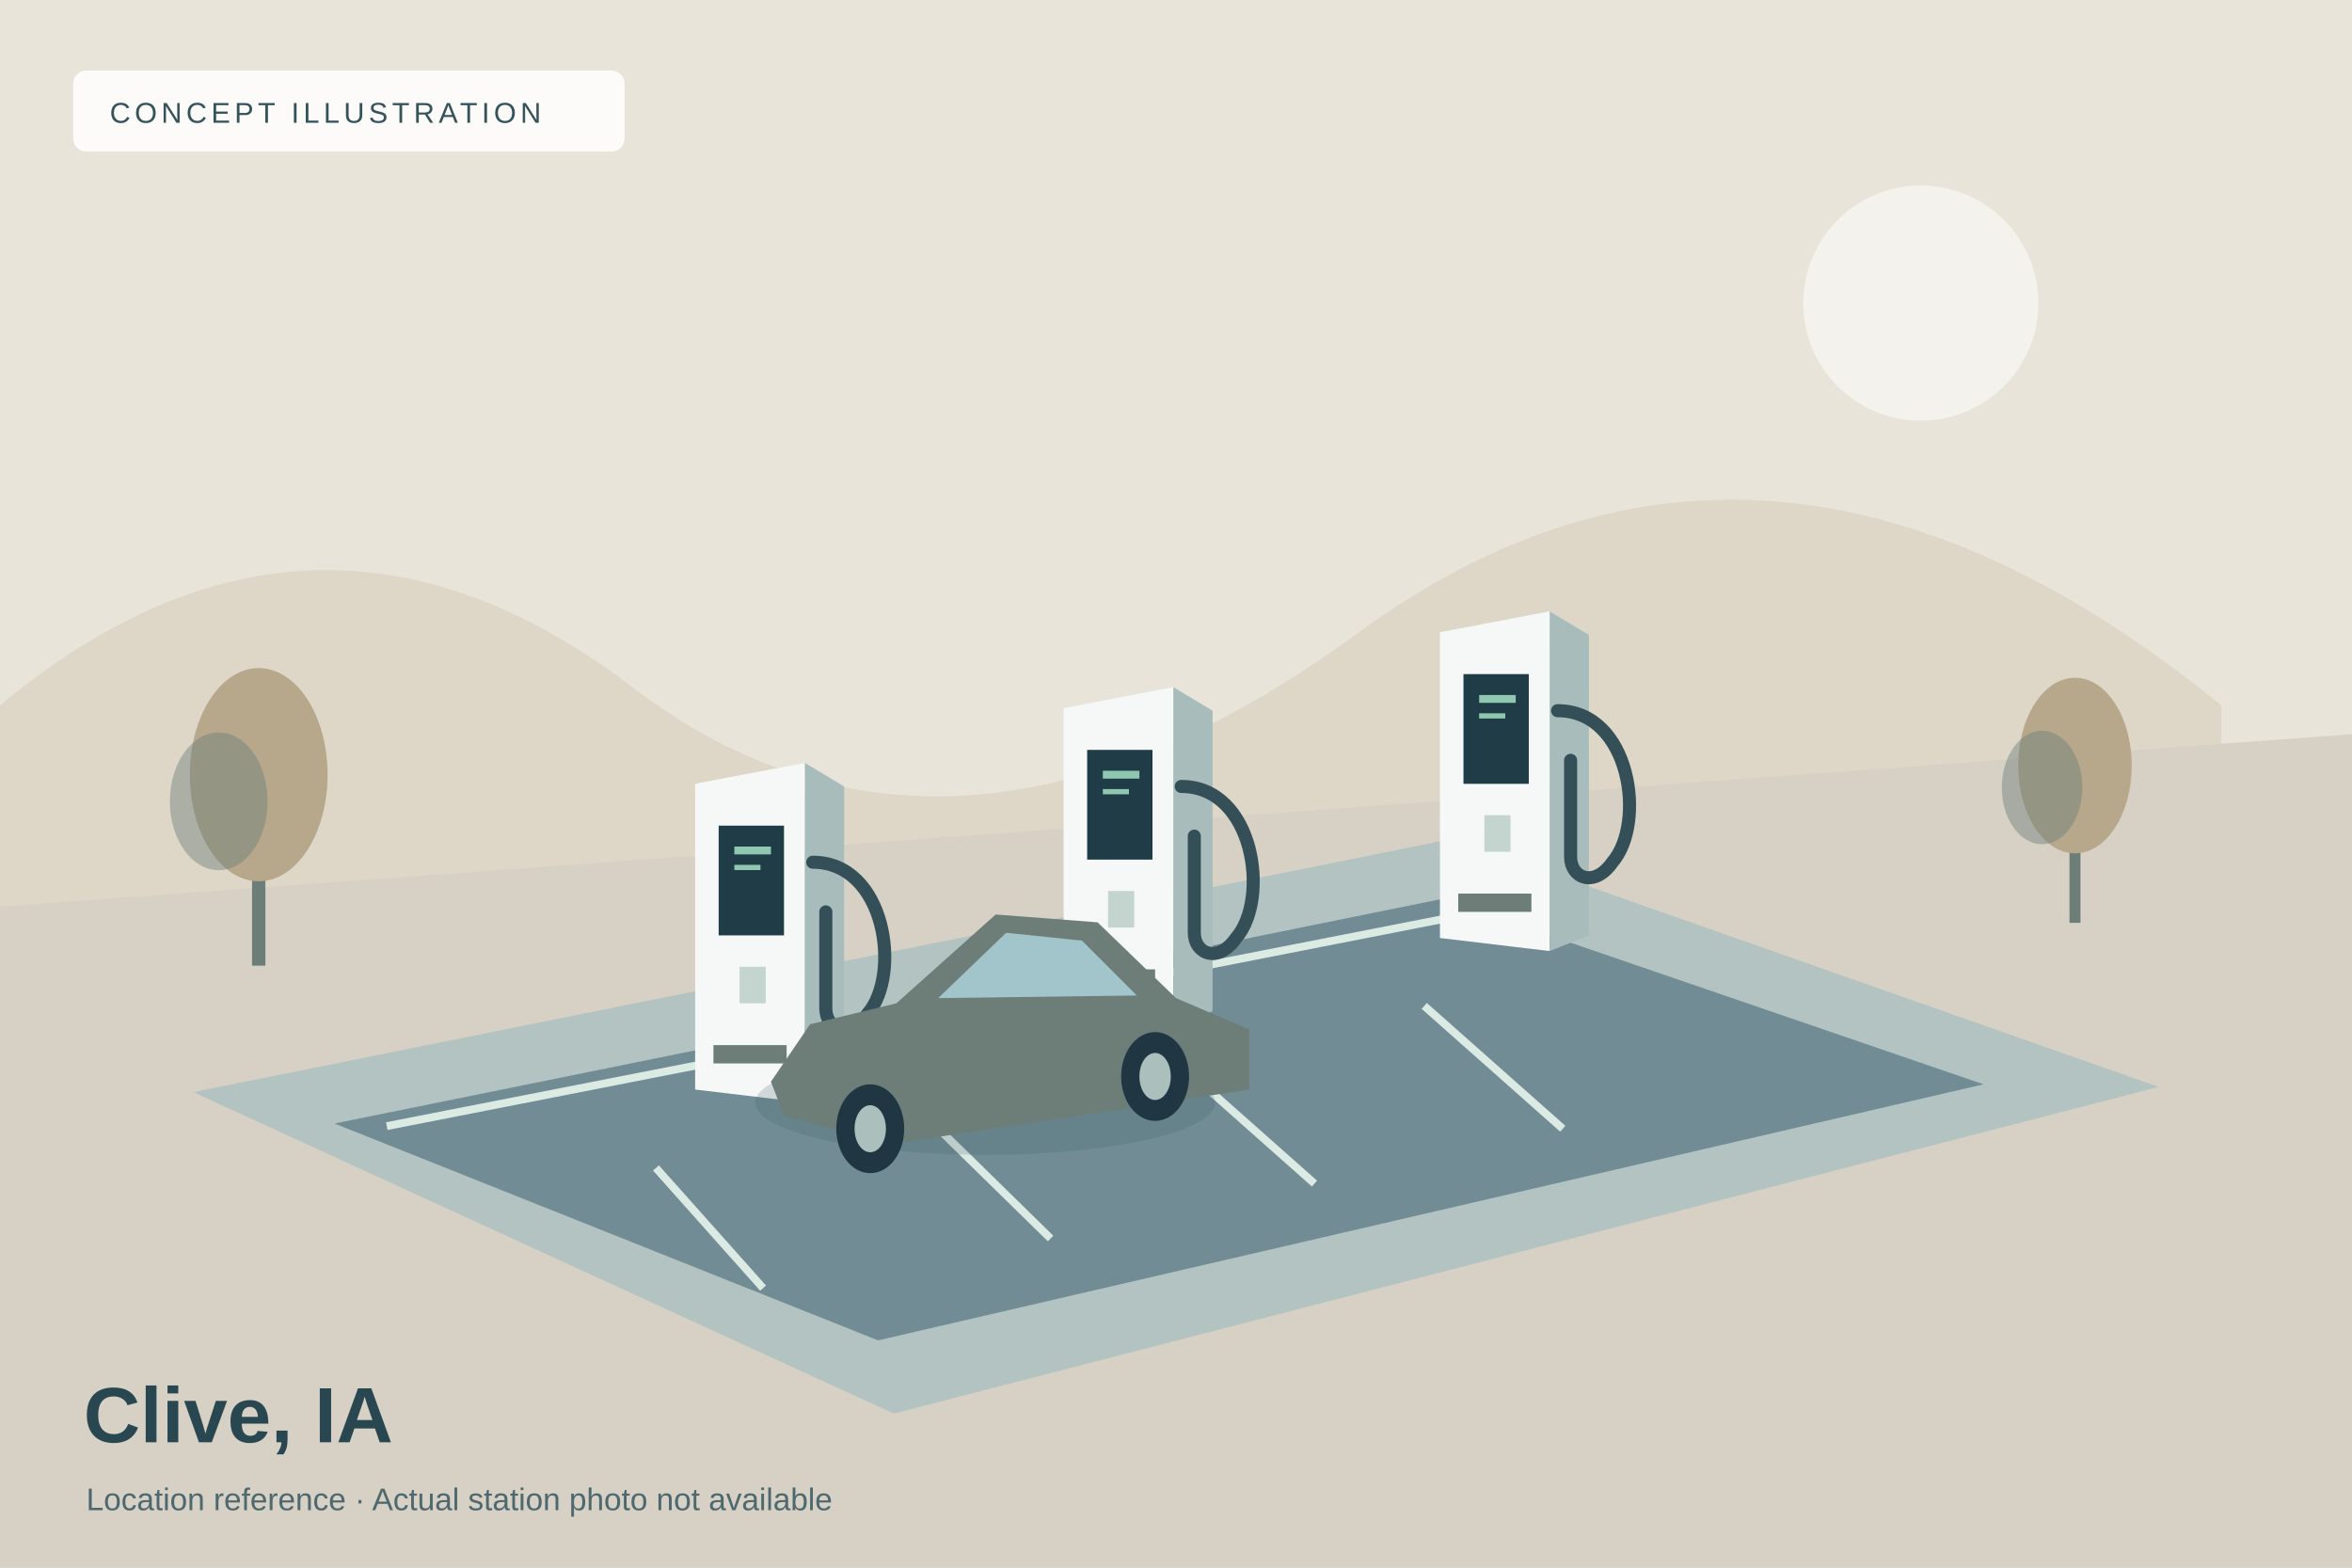
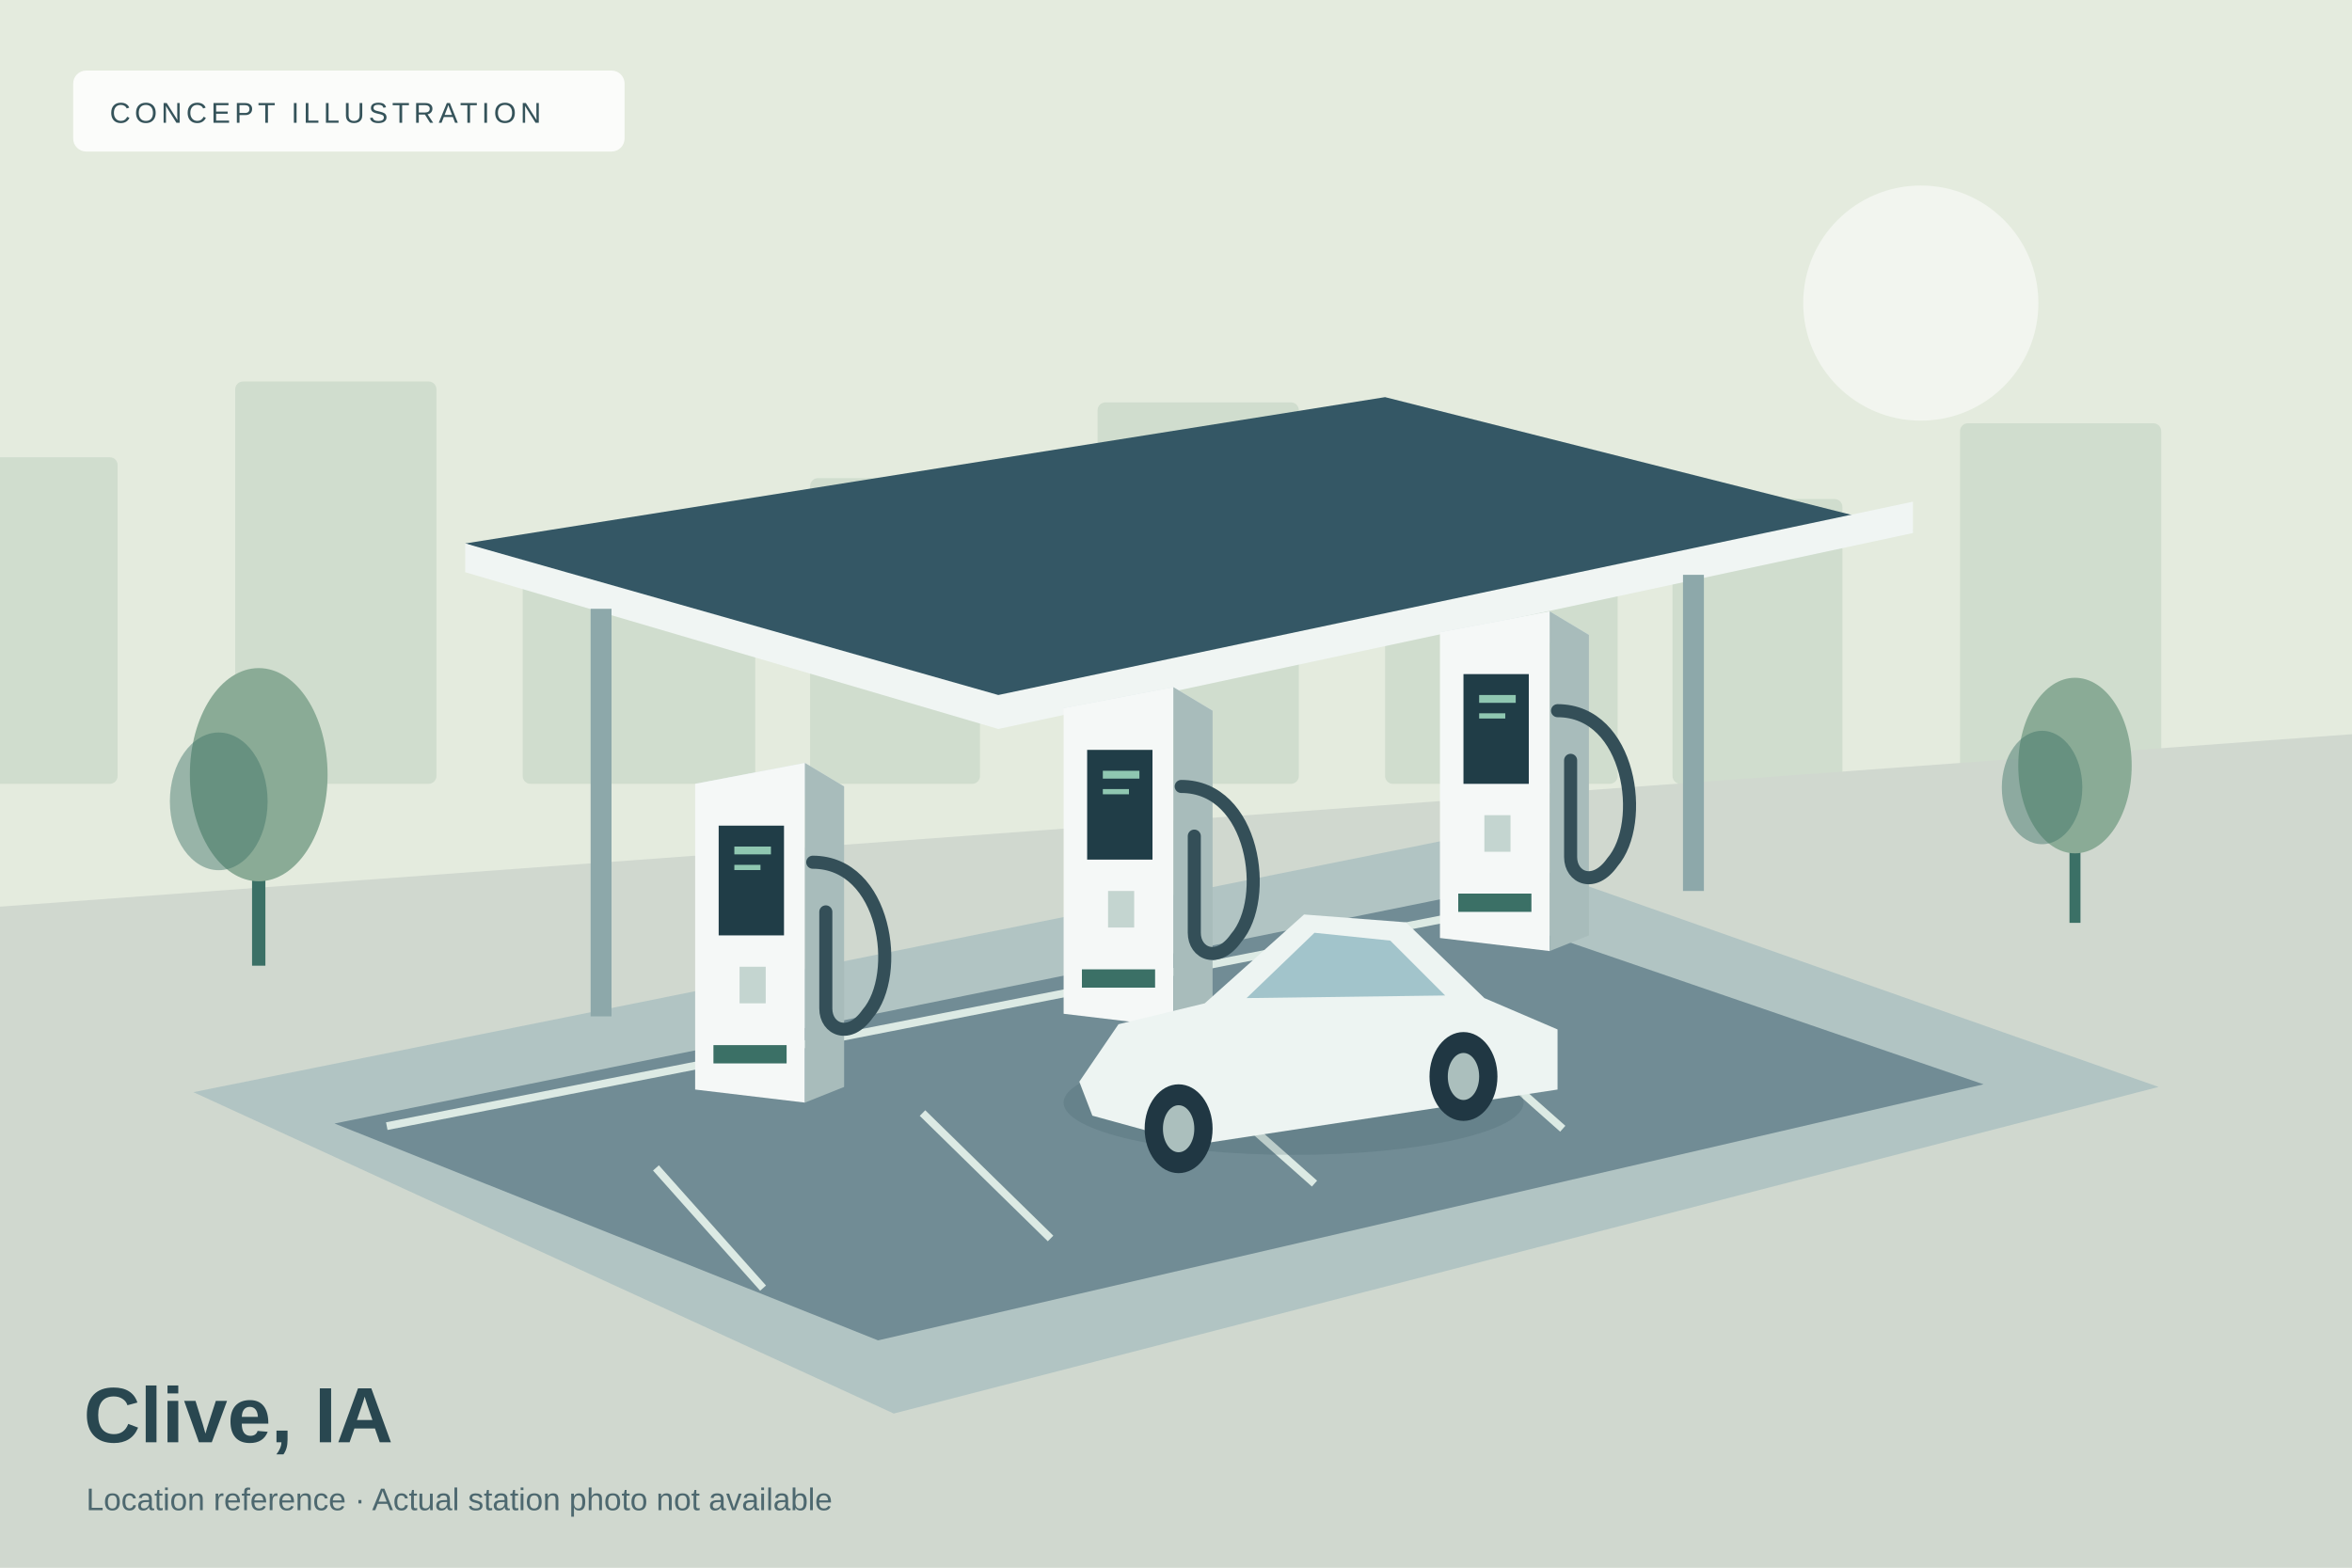
<svg xmlns="http://www.w3.org/2000/svg" viewBox="0 0 900 600" role="img" aria-label="Concept illustration for Clive, IA; not a photograph of this location">
-   <rect width="900" height="600" fill="#e9e4d9" />
+   <rect width="900" height="600" fill="#e4ebde" />
  <circle cx="735" cy="116" r="45" fill="#fff" opacity=".5" />
-   <path d="M0 270Q120 170 242 263T520 242T850 270V370H0Z" fill="#b7a78b" opacity=".22" />
-   <path d="M0 347 900 281v319H0Z" fill="#d7d0c4" />
+   <rect x="-20" y="175" width="65" height="125" rx="3" fill="#8aab96" opacity=".22" />
+   <rect x="90" y="146" width="77" height="154" rx="3" fill="#8aab96" opacity=".22" />
+   <rect x="200" y="212" width="89" height="88" rx="3" fill="#8aab96" opacity=".22" />
+   <rect x="310" y="183" width="65" height="117" rx="3" fill="#8aab96" opacity=".22" />
+   <rect x="420" y="154" width="77" height="146" rx="3" fill="#8aab96" opacity=".22" />
+   <rect x="530" y="220" width="89" height="80" rx="3" fill="#8aab96" opacity=".22" />
+   <rect x="640" y="191" width="65" height="109" rx="3" fill="#8aab96" opacity=".22" />
+   <rect x="750" y="162" width="77" height="138" rx="3" fill="#8aab96" opacity=".22" />
+   <path d="M0 347 900 281v319H0Z" fill="#d0d8cf" />
  <path d="m74 418 482-97 270 95-484 125Z" fill="#a9bfc0" opacity=".8" />
  <path d="m128 430 424-86 207 71-423 98z" fill="#718c95" />
  <path d="m148 431 408-80m-305 96 41 46m61-67 49 48m48-68 53 47m42-68 53 47" fill="none" stroke="#e8f4ec" stroke-width="3" opacity=".9" />
  <g transform="translate(99 305) scale(0.85)">
-     <path d="M0 0v76" stroke="#6d7e79" stroke-width="6" />
-     <ellipse cx="0" cy="-10" rx="31" ry="48" fill="#b7a78b" />
-     <ellipse cx="-18" cy="2" rx="22" ry="31" fill="#6d7e79" opacity=".45" />
+     <path d="M0 0v76" stroke="#3b7066" stroke-width="6" />
+     <ellipse cx="0" cy="-10" rx="31" ry="48" fill="#8aab96" />
+     <ellipse cx="-18" cy="2" rx="22" ry="31" fill="#3b7066" opacity=".45" />
  </g>
  <g transform="translate(794 300) scale(0.7)">
-     <path d="M0 0v76" stroke="#6d7e79" stroke-width="6" />
-     <ellipse cx="0" cy="-10" rx="31" ry="48" fill="#b7a78b" />
-     <ellipse cx="-18" cy="2" rx="22" ry="31" fill="#6d7e79" opacity=".45" />
+     <path d="M0 0v76" stroke="#3b7066" stroke-width="6" />
+     <ellipse cx="0" cy="-10" rx="31" ry="48" fill="#8aab96" />
+     <ellipse cx="-18" cy="2" rx="22" ry="31" fill="#3b7066" opacity=".45" />
  </g>
+   <path d="m178 208 352-56 202 51-350 74z" fill="#345765" />
+   <path d="m178 208 204 58 350-74v12l-350 75-204-60z" fill="#f0f5f3" />
+   <path d="M230 233v156m418-169v121" stroke="#8da8aa" stroke-width="8" />
  <g transform="translate(266 300)">
    <path d="m0 0 42-8 15 9-42 9z" fill="#dce7e7" />
    <path d="M0 0v117l42 5V-8Z" fill="#f5f8f7" />
    <path d="m42-8 15 9v115l-15 6z" fill="#a8bcbb" />
    <path d="M9 16h25v42H9z" fill="#203d47" />
    <path d="M15 24h14v3H15zm0 7h10v2H15z" fill="#8fc7b1" />
-     <path d="M7 100h28v7H7z" fill="#6d7e79" />
+     <path d="M7 100h28v7H7z" fill="#3b7066" />
    <path d="M45 30c28 0 34 43 21 58-7 10-16 6-16-2V49" fill="none" stroke="#344f58" stroke-width="5" stroke-linecap="round" />
    <path d="M17 70h10v14H17z" fill="#c4d5d0" />
  </g>
  <g transform="translate(407 271)">
    <path d="m0 0 42-8 15 9-42 9z" fill="#dce7e7" />
    <path d="M0 0v117l42 5V-8Z" fill="#f5f8f7" />
    <path d="m42-8 15 9v115l-15 6z" fill="#a8bcbb" />
    <path d="M9 16h25v42H9z" fill="#203d47" />
    <path d="M15 24h14v3H15zm0 7h10v2H15z" fill="#8fc7b1" />
-     <path d="M7 100h28v7H7z" fill="#6d7e79" />
+     <path d="M7 100h28v7H7z" fill="#3b7066" />
    <path d="M45 30c28 0 34 43 21 58-7 10-16 6-16-2V49" fill="none" stroke="#344f58" stroke-width="5" stroke-linecap="round" />
    <path d="M17 70h10v14H17z" fill="#c4d5d0" />
  </g>
  <g transform="translate(551 242)">
    <path d="m0 0 42-8 15 9-42 9z" fill="#dce7e7" />
    <path d="M0 0v117l42 5V-8Z" fill="#f5f8f7" />
    <path d="m42-8 15 9v115l-15 6z" fill="#a8bcbb" />
    <path d="M9 16h25v42H9z" fill="#203d47" />
    <path d="M15 24h14v3H15zm0 7h10v2H15z" fill="#8fc7b1" />
-     <path d="M7 100h28v7H7z" fill="#6d7e79" />
+     <path d="M7 100h28v7H7z" fill="#3b7066" />
    <path d="M45 30c28 0 34 43 21 58-7 10-16 6-16-2V49" fill="none" stroke="#344f58" stroke-width="5" stroke-linecap="round" />
    <path d="M17 70h10v14H17z" fill="#c4d5d0" />
  </g>
-   <g transform="translate(377 412)">
+   <g transform="translate(495 412)">
    <ellipse cx="0" cy="10" rx="88" ry="20" fill="#3b5963" opacity=".2" />
-     <path d="m-82 2 15-22 33-8 38-34 39 3 30 29 28 12v23l-138 21-40-11z" fill="#6d7e79" />
+     <path d="m-82 2 15-22 33-8 38-34 39 3 30 29 28 12v23l-138 21-40-11z" fill="#edf4f2" />
    <path d="m-18-30 26-25 29 3 21 21z" fill="#a2c4cb" />
    <ellipse cx="-44" cy="20" rx="13" ry="17" fill="#203743" />
    <ellipse cx="65" cy="0" rx="13" ry="17" fill="#203743" />
    <ellipse cx="-44" cy="20" rx="6" ry="9" fill="#abbfbd" />
    <ellipse cx="65" cy="0" rx="6" ry="9" fill="#abbfbd" />
  </g>
  <rect x="28" y="27" width="211" height="31" rx="5" fill="#fff" opacity=".85" />
  <text x="42" y="47" fill="#35535a" font-size="11" font-family="Arial,sans-serif" letter-spacing="1.6">CONCEPT ILLUSTRATION</text>
  <text x="32" y="552" fill="#294750" font-size="30" font-family="Arial,sans-serif" font-weight="600">Clive, IA</text>
  <text x="33" y="578" fill="#4d686f" font-size="12" font-family="Arial,sans-serif">Location reference · Actual station photo not available</text>
</svg>
